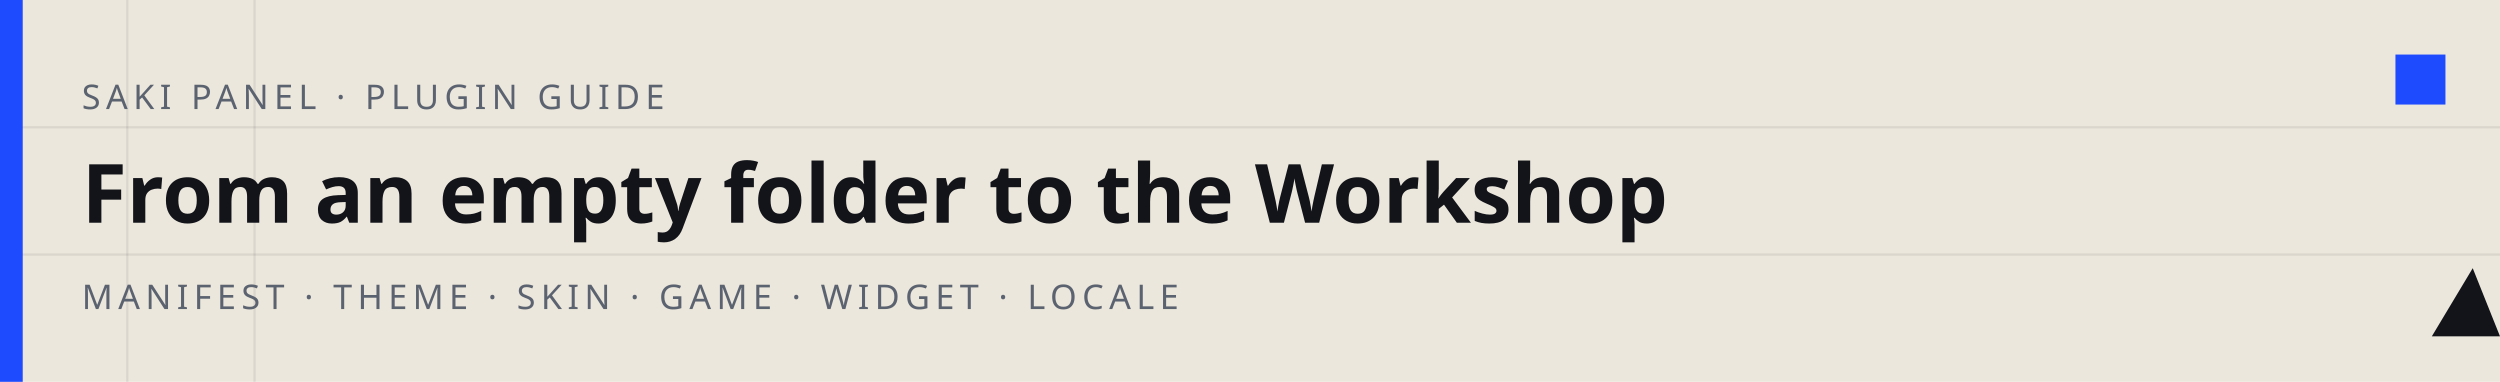
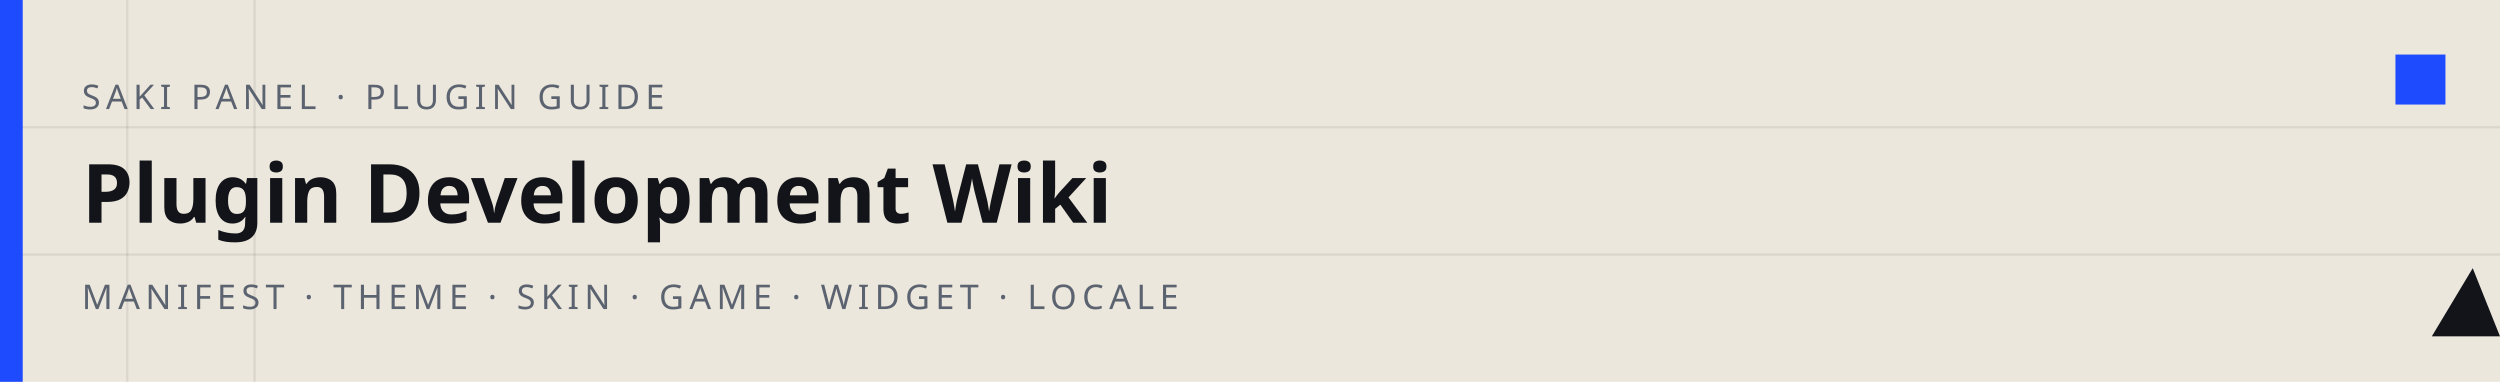
- <svg xmlns="http://www.w3.org/2000/svg" width="1100" height="168" viewBox="0 0 1100 168" role="img" aria-label="Saki Panel plugin guide">
+ <svg xmlns="http://www.w3.org/2000/svg" width="1100" height="168" viewBox="0 0 1100 168" role="img" aria-label="Saki Panel Plugin Development Wiki">
  <style>
    .paper { fill: #ece7dc; }
    .ink { fill: #12141a; }
    .cobalt { fill: #1f4bff; }
    .mute { fill: #5c6370; }
    .line { stroke: #12141a; stroke-opacity: 0.08; stroke-width: 1; }
    .title { font: 700 36px/1.1 ui-sans-serif, system-ui, "Segoe UI", sans-serif; }
    .sub { font: 500 15px/1.4 ui-sans-serif, system-ui, "Segoe UI", sans-serif; letter-spacing: 0.16em; }
    @media (prefers-color-scheme: dark) {
      .paper { fill: #121820; }
      .ink { fill: #e8edf7; }
      .cobalt { fill: #6b8cff; }
      .mute { fill: #9aa3b5; }
      .line { stroke: #6b8cff; stroke-opacity: 0.16; }
    }
  </style>
  <rect class="paper" width="1100" height="168" />
  <g>
    <line class="line" x1="56" y1="0" x2="56" y2="168" />
    <line class="line" x1="112" y1="0" x2="112" y2="168" />
    <line class="line" x1="0" y1="56" x2="1100" y2="56" />
    <line class="line" x1="0" y1="112" x2="1100" y2="112" />
  </g>
  <rect class="cobalt" x="0" y="0" width="10" height="168" />
  <rect class="cobalt" x="1054" y="24" width="22" height="22" />
  <polygon class="ink" points="1088,118 1100,148 1070,148" />
  <text class="sub mute" x="36" y="48">SAKI PANEL  ·  PLUGIN GUIDE</text>
-   <text class="title ink" x="36" y="98">From an empty folder to the Workshop</text>
+   <text class="title ink" x="36" y="98">Plugin Development Wiki</text>
  <text class="sub mute" x="36" y="136">MANIFEST · THEME · SKIN · GAME · WIDGET · LOCALE</text>
</svg>
